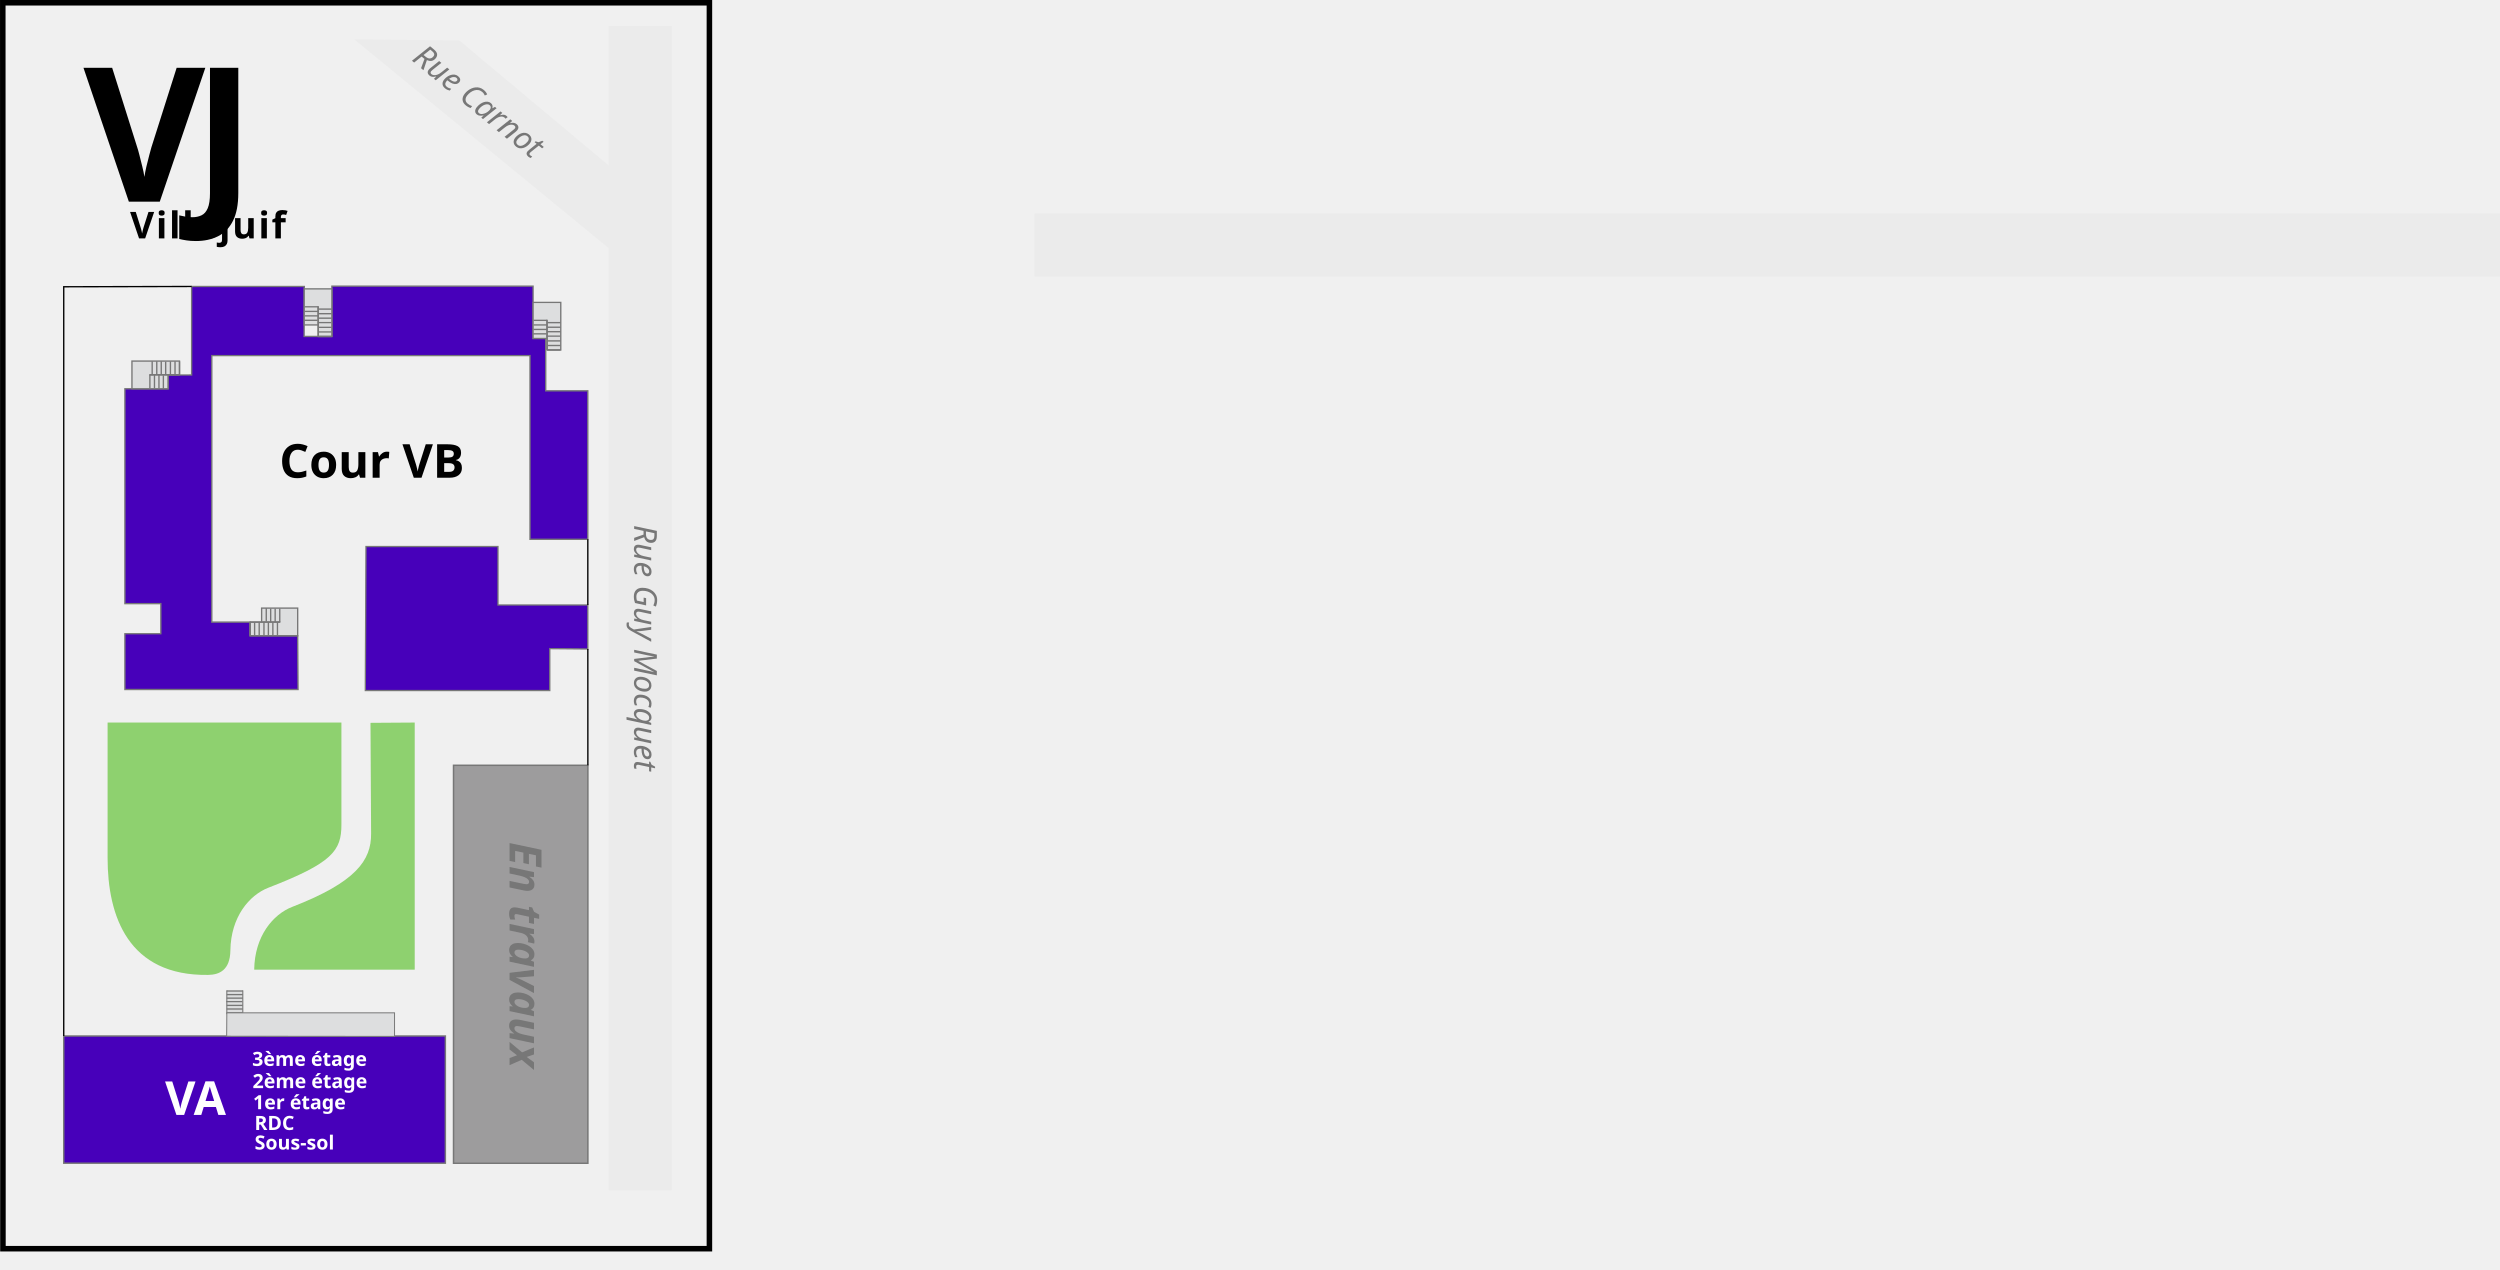
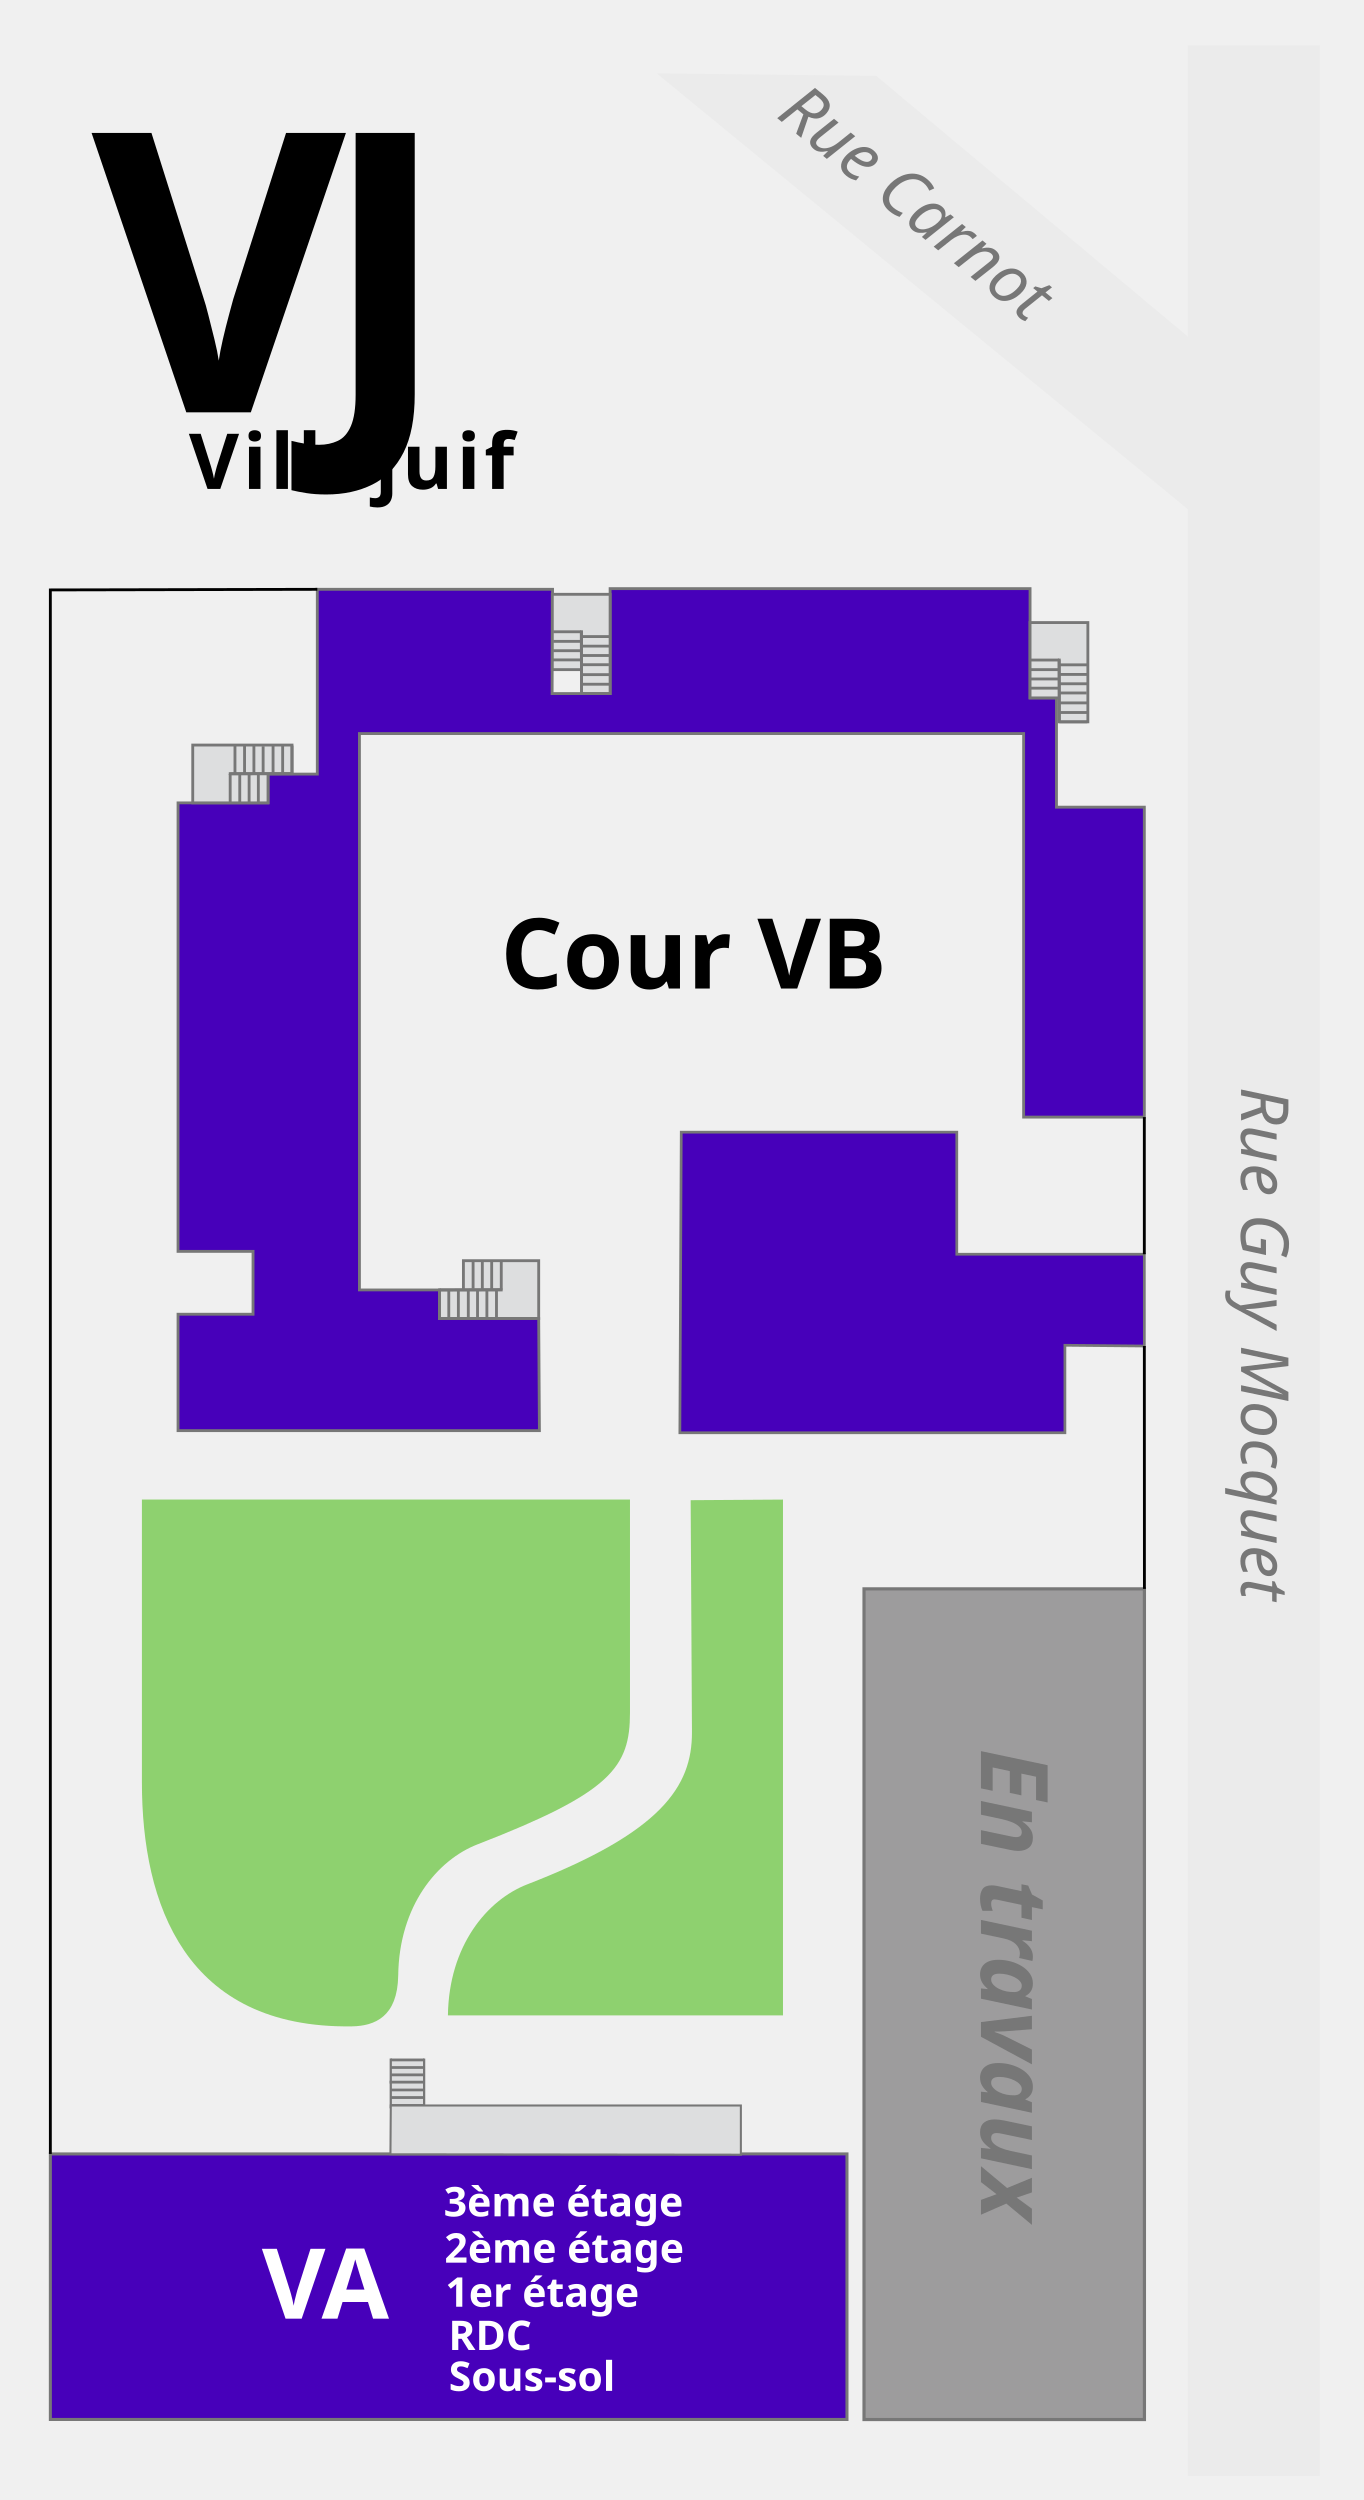
- <svg xmlns="http://www.w3.org/2000/svg" xmlns:xlink="http://www.w3.org/1999/xlink" width="100%" height="100%" id="svg2" version="1.1">
+ <svg xmlns="http://www.w3.org/2000/svg" xmlns:xlink="http://www.w3.org/1999/xlink" width="100%" height="100%" id="svg2" version="1.1" viewBox="0 0 600 1100">
  <defs id="defs4" />
  <g id="layer1" transform="translate(-161,62.63333)">
-     <path style="fill:#dddedf;fill-opacity:1;stroke:none;stroke-width:0.227;stroke-linecap:butt;stroke-linejoin:miter;stroke-miterlimit:4;stroke-dasharray:none;stroke-opacity:1" d="m 335.947,701.864 h 12.456 v 16.828 l -12.468,-0.141 z" id="path1121-0-1" />
-     <g id="g1409" transform="matrix(0,-0.8318015,0.8318015,0,-263.34,1014.065)">
+     <path style="fill:#dddedf;fill-opacity:1;stroke:none;stroke-width:0.27;stroke-linecap:butt;stroke-linejoin:miter;stroke-miterlimit:4;stroke-dasharray:none;stroke-opacity:1" d="m 332.905,843.744 h 14.829 v 20.035 l -14.844,-0.168 z" id="path1121-0-1" />
+     <g id="g1409" transform="matrix(0,-0.9903164,0.9903164,0,-380.5873,1215.441)">
      <path style="fill:none;fill-opacity:1;stroke:#777777;stroke-width:1px;stroke-linecap:butt;stroke-linejoin:miter;stroke-opacity:1" d="m 353.837,720.505 h 22.135" id="path1007-9" />
      <path style="fill:none;fill-opacity:1;stroke:#777777;stroke-width:1.232px;stroke-linecap:butt;stroke-linejoin:miter;stroke-opacity:1" d="m 365.471,720.005 v 14.927" id="path1011-51-1" />
      <path style="fill:none;fill-opacity:1;stroke:#777777;stroke-width:1.232px;stroke-linecap:butt;stroke-linejoin:miter;stroke-opacity:1" d="m 368.7,720.469 v 14.927" id="path1011-7-6-6" />
      <path style="fill:none;fill-opacity:1;stroke:#777777;stroke-width:1.232px;stroke-linecap:butt;stroke-linejoin:miter;stroke-opacity:1" d="m 371.976,720.469 v 14.927" id="path1011-2-4-6" />
      <path style="fill:none;fill-opacity:1;stroke:#777777;stroke-width:1.232px;stroke-linecap:butt;stroke-linejoin:miter;stroke-opacity:1" d="m 375.332,720.469 v 14.927" id="path1011-5-6-56" />
      <path style="fill:none;fill-opacity:1;stroke:#777777;stroke-width:1.232px;stroke-linecap:butt;stroke-linejoin:miter;stroke-opacity:1" d="m 358.638,720.378 v 14.927" id="path1011-2-4-0-8" />
      <path style="fill:none;fill-opacity:1;stroke:#777777;stroke-width:1.232px;stroke-linecap:butt;stroke-linejoin:miter;stroke-opacity:1" d="m 361.994,720.378 v 14.927" id="path1011-5-6-5-8" />
      <path style="fill:none;fill-opacity:1;stroke:#777777;stroke-width:1px;stroke-linecap:butt;stroke-linejoin:miter;stroke-opacity:1" d="m 353.808,735.324 h 22.135" id="path1007-9-8" />
      <path style="fill:none;fill-opacity:1;stroke:#777777;stroke-width:1.232px;stroke-linecap:butt;stroke-linejoin:miter;stroke-opacity:1" d="m 355.101,720.516 v 14.927" id="path1011-5-6-5-8-3" />
    </g>
-     <path style="fill:#dddedf;fill-opacity:1;stroke:none;stroke-width:1.056px;stroke-linecap:butt;stroke-linejoin:miter;stroke-opacity:1" d="m 362.823,417.098 v -10.617 h 27.823 v 21.365 l -36.688,-0.179 v -10.379 z" id="path1121" />
-     <path style="fill:#4700ba;fill-opacity:1;stroke:#777777;stroke-width:1.126;stroke-linecap:butt;stroke-linejoin:miter;stroke-miterlimit:4;stroke-dasharray:none;stroke-opacity:1" d="m 210.167,834.724 h 294.406 v -98.135 l -294.406,0.004 z" id="path3050" />
-     <text xml:space="preserve" style="font-style:normal;font-weight:normal;font-size:24.091px;line-height:0%;font-family:sans-serif;letter-spacing:0px;word-spacing:0px;fill:#ffffff;fill-opacity:1;stroke:none;stroke-width:2.008" x="288.342" y="797.468" id="text3832">
-       <tspan id="tspan3834" x="288.342" y="797.468" style="font-style:normal;font-variant:normal;font-weight:bold;font-stretch:normal;font-size:36.137px;line-height:1.25;font-family:'Atkinson Hyperlegible';-inkscape-font-specification:'Atkinson Hyperlegible Bold';fill:#ffffff;fill-opacity:1;stroke-width:2.008">VA</tspan>
+     <path style="fill:#dddedf;fill-opacity:1;stroke:none;stroke-width:1.257px;stroke-linecap:butt;stroke-linejoin:miter;stroke-opacity:1" d="m 364.903,504.711 v -12.641 h 33.125 v 25.436 l -43.679,-0.213 v -12.357 z" id="path1121" />
+     <path style="fill:#4700ba;fill-opacity:1;stroke:#777777;stroke-width:1.341;stroke-linecap:butt;stroke-linejoin:miter;stroke-miterlimit:4;stroke-dasharray:none;stroke-opacity:1" d="M 183.155,1001.923 H 533.665 V 885.086 l -350.51,0.005 z" id="path3050" />
+     <text xml:space="preserve" style="font-style:normal;font-weight:normal;font-size:28.682px;line-height:0%;font-family:sans-serif;letter-spacing:0px;word-spacing:0px;fill:#ffffff;fill-opacity:1;stroke:none;stroke-width:2.39" x="276.228" y="957.568" id="text3832">
+       <tspan id="tspan3834" x="276.228" y="957.568" style="font-style:normal;font-variant:normal;font-weight:bold;font-stretch:normal;font-size:43.023px;line-height:1.25;font-family:'Atkinson Hyperlegible';-inkscape-font-specification:'Atkinson Hyperlegible Bold';fill:#ffffff;fill-opacity:1;stroke-width:2.39">VA</tspan>
    </text>
-     <a xlink:href="map-vj-va3.svg" style="fill:#ffffff;fill-opacity:1" transform="matrix(1.182471,0,0,1.182471,-69.4383,-198.4469)" id="a4018">
+     <a xlink:href="map-vj-va3.svg" id="a4018" transform="matrix(1.407813,0,0,1.407813,-149.7341,-228.1372)" style="fill:#ffffff;fill-opacity:1">
      <text id="text3836" y="810.261" x="359.399" style="font-style:normal;font-weight:normal;font-size:12.8px;line-height:0%;font-family:sans-serif;letter-spacing:0px;word-spacing:0px;fill:#ffffff;fill-opacity:1;stroke:none;stroke-width:1.067" xml:space="preserve">
        <tspan y="810.261" x="359.399" id="tspan3838" style="font-style:normal;font-variant:normal;font-weight:bold;font-stretch:normal;font-size:12.8px;line-height:1.25;font-family:'Atkinson Hyperlegible';-inkscape-font-specification:'Atkinson Hyperlegible Bold';fill:#ffffff;fill-opacity:1;stroke-width:1.067">3ème étage</tspan>
      </text>
    </a>
-     <a xlink:href="map-vj-va2.svg" style="fill:#ffffff;fill-opacity:1" transform="matrix(1.182471,0,0,1.182471,-69.17107,-201.1192)" id="a4022">
+     <a xlink:href="map-vj-va2.svg" id="a4022" transform="matrix(1.407813,0,0,1.407813,-149.4159,-231.3187)" style="fill:#ffffff;fill-opacity:1">
      <text id="text3840" y="826.986" x="359.399" style="font-style:normal;font-weight:normal;font-size:12.8px;line-height:0%;font-family:sans-serif;letter-spacing:0px;word-spacing:0px;fill:#ffffff;fill-opacity:1;stroke:none;stroke-width:1.067" xml:space="preserve">
        <tspan id="tspan3844" y="826.986" x="359.399" style="font-style:normal;font-variant:normal;font-weight:bold;font-stretch:normal;font-size:12.8px;line-height:1.25;font-family:'Atkinson Hyperlegible';-inkscape-font-specification:'Atkinson Hyperlegible Bold';fill:#ffffff;fill-opacity:1;stroke-width:1.067">2ème étage</tspan>
      </text>
    </a>
-     <a xlink:href="map-vj-va1.svg" style="fill:#ffffff;fill-opacity:1" transform="matrix(1.182471,0,0,1.182471,-77.72249,-204.5932)" id="a4026">
+     <a xlink:href="map-vj-va1.svg" id="a4026" transform="matrix(1.407813,0,0,1.407813,-159.597,-235.4548)" style="fill:#ffffff;fill-opacity:1">
      <text id="text3848" y="843.71" x="366.936" style="font-style:normal;font-weight:normal;font-size:12.8px;line-height:0%;font-family:sans-serif;letter-spacing:0px;word-spacing:0px;fill:#ffffff;fill-opacity:1;stroke:none;stroke-width:1.067" xml:space="preserve">
        <tspan y="843.71" x="366.936" id="tspan3850" style="font-style:normal;font-variant:normal;font-weight:bold;font-stretch:normal;font-size:12.8px;line-height:1.25;font-family:'Atkinson Hyperlegible';-inkscape-font-specification:'Atkinson Hyperlegible Bold';fill:#ffffff;fill-opacity:1;stroke-width:1.067">1er étage</tspan>
      </text>
    </a>
-     <a xlink:href="map-vj-va0.svg" style="fill:#ffffff;fill-opacity:1" transform="matrix(1.182471,0,0,1.182471,-96.96319,-209.4034)" id="a4030">
+     <a xlink:href="map-vj-va0.svg" id="a4030" transform="matrix(1.407813,0,0,1.407813,-182.5043,-241.1816)" style="fill:#ffffff;fill-opacity:1">
      <text id="text3852" y="861.307" x="384.161" style="font-style:normal;font-weight:normal;font-size:12.8px;line-height:0%;font-family:sans-serif;letter-spacing:0px;word-spacing:0px;fill:#ffffff;fill-opacity:1;stroke:none;stroke-width:1.067" xml:space="preserve">
        <tspan y="861.307" x="384.161" id="tspan3854" style="font-style:normal;font-variant:normal;font-weight:bold;font-stretch:normal;font-size:12.8px;line-height:1.25;font-family:'Atkinson Hyperlegible';-inkscape-font-specification:'Atkinson Hyperlegible Bold';fill:#ffffff;fill-opacity:1;stroke-width:1.067">RDC</tspan>
      </text>
    </a>
-     <a xlink:href="map-vj-va-1.svg" style="fill:#ffffff;fill-opacity:1" transform="matrix(1.182471,0,0,1.182471,-82.7999,-214.2135)" id="a4034">
+     <a xlink:href="map-vj-va-1.svg" id="a4034" transform="matrix(1.407813,0,0,1.407813,-165.642,-246.9085)" style="fill:#ffffff;fill-opacity:1">
      <text id="text3856" y="878.144" x="372.268" style="font-style:normal;font-weight:normal;font-size:12.8px;line-height:0%;font-family:sans-serif;letter-spacing:0px;word-spacing:0px;fill:#ffffff;fill-opacity:1;stroke:none;stroke-width:1.067" xml:space="preserve">
        <tspan y="878.144" x="372.268" id="tspan3858" style="font-style:normal;font-variant:normal;font-weight:bold;font-stretch:normal;font-size:12.8px;line-height:1.25;font-family:'Atkinson Hyperlegible';-inkscape-font-specification:'Atkinson Hyperlegible Bold';fill:#ffffff;fill-opacity:1;stroke-width:1.067">Sous-sol</tspan>
      </text>
    </a>
-     <text xml:space="preserve" style="font-style:normal;font-weight:normal;font-size:24.091px;line-height:0%;font-family:sans-serif;letter-spacing:0px;word-spacing:0px;fill:#000000;fill-opacity:1;stroke:none;stroke-width:2.008" x="376.536" y="305.903" id="text3860">
-       <tspan id="tspan3862" x="376.536" y="305.903" style="font-style:normal;font-variant:normal;font-weight:bold;font-stretch:normal;font-size:36.137px;line-height:1.25;font-family:'Atkinson Hyperlegible';-inkscape-font-specification:'Atkinson Hyperlegible Bold';stroke-width:2.008">Cour VB</tspan>
+     <text xml:space="preserve" style="font-style:normal;font-weight:normal;font-size:28.682px;line-height:0%;font-family:sans-serif;letter-spacing:0px;word-spacing:0px;fill:#000000;fill-opacity:1;stroke:none;stroke-width:2.39" x="381.229" y="372.326" id="text3860">
+       <tspan id="tspan3862" x="381.229" y="372.326" style="font-style:normal;font-variant:normal;font-weight:bold;font-stretch:normal;font-size:43.023px;line-height:1.25;font-family:'Atkinson Hyperlegible';-inkscape-font-specification:'Atkinson Hyperlegible Bold';stroke-width:2.39">Cour VB</tspan>
    </text>
-     <path style="fill:none;stroke:#000000;stroke-width:4.267;stroke-linecap:butt;stroke-linejoin:miter;stroke-miterlimit:4;stroke-dasharray:none;stroke-opacity:1" d="M 708.267,900.653 V -60.489 H 163.146 l 0.122,961.13 z" id="path4038" />
-     <path style="fill:#ebebeb;fill-opacity:1;stroke:none;stroke-width:1.775px;stroke-linecap:butt;stroke-linejoin:miter;stroke-opacity:1" d="m 2089.608,150.781 v -48.784 l -1130.497,-3.1e-4 -4e-5,48.784 z" id="path3830-1" />
-     <path style="fill:#4700ba;fill-opacity:1;stroke:#777777;stroke-width:1.056px;stroke-linecap:butt;stroke-linejoin:miter;stroke-opacity:1" d="M 390.91,469.284 H 257.356 V 426.261 H 285.07 V 403.035 H 257.356 V 237.281 h 33.256 l -10e-6,-10.617 18.212,-0.022 v -68.279 h 86.942 l -0.169,38.535 h 21.442 v -38.799 h 155.196 v 40.383 h 9.766 v 40.383 H 614.467 V 353.414 H 569.861 V 211.679 H 324.397 v 205.609 h 29.561 v 10.558 h 36.688 z" id="path895" />
-     <path style="fill:#4700ba;fill-opacity:1;stroke:#777777;stroke-width:1.008px;stroke-linecap:butt;stroke-linejoin:miter;stroke-opacity:1" d="M 442.815,470.084 H 585.119 V 437.739 l 29.356,0.28 -0.008,-33.928 H 545.16 V 358.975 H 443.329 Z" id="path897" />
-     <path style="fill:#9d9c9d;fill-opacity:1;stroke:#777777;stroke-width:1.182px;stroke-linecap:butt;stroke-linejoin:miter;stroke-opacity:1" d="m 510.876,527.758 v 306.997 h 103.632 l -0.004,-306.997 z" id="path3050-7" />
-     <text xml:space="preserve" style="font-size:34.5px;line-height:1.25;font-family:Bahagia;-inkscape-font-specification:Bahagia;fill:#777777;fill-opacity:1;stroke-width:1.078" x="586.836" y="-554.097" id="text976" transform="rotate(90)">
-       <tspan id="tspan974" x="586.836" y="-554.097" style="font-style:italic;font-variant:normal;font-weight:bold;font-stretch:normal;font-size:34.5px;font-family:'Atkinson Hyperlegible';-inkscape-font-specification:'Atkinson Hyperlegible Bold Italic';fill:#777777;fill-opacity:1;stroke-width:1.078">En travaux</tspan>
+     <path style="fill:#4700ba;fill-opacity:1;stroke:#777777;stroke-width:1.257px;stroke-linecap:butt;stroke-linejoin:miter;stroke-opacity:1" d="M 398.342,566.842 H 239.337 v -51.221 h 32.995 V 487.968 H 239.337 V 290.626 h 39.594 l -10e-6,-12.641 21.682,-0.026 V 196.669 H 404.124 l -0.201,45.879 h 25.528 v -46.193 h 184.772 v 48.078 h 11.627 v 48.078 h 38.651 V 428.891 H 611.395 V 260.145 H 319.154 v 244.791 h 35.195 v 12.57 h 43.679 z" id="path895" />
+     <path style="fill:#4700ba;fill-opacity:1;stroke:#777777;stroke-width:1.2px;stroke-linecap:butt;stroke-linejoin:miter;stroke-opacity:1" d="m 460.138,567.794 h 169.423 v -38.509 l 34.95,0.333 -0.009,-40.393 H 581.987 V 435.512 H 460.75 Z" id="path897" />
+     <path style="fill:#9d9c9d;fill-opacity:1;stroke:#777777;stroke-width:1.407px;stroke-linecap:butt;stroke-linejoin:miter;stroke-opacity:1" d="m 541.17,636.459 v 365.501 h 123.381 l -0.005,-365.501 z" id="path3050-7" />
+     <text xml:space="preserve" style="font-size:41.074px;line-height:1.25;font-family:Bahagia;-inkscape-font-specification:Bahagia;fill:#777777;fill-opacity:1;stroke-width:1.284" x="706.796" y="-592.627" id="text976" transform="rotate(90)">
+       <tspan id="tspan974" x="706.796" y="-592.627" style="font-style:italic;font-variant:normal;font-weight:bold;font-stretch:normal;font-size:41.074px;font-family:'Atkinson Hyperlegible';-inkscape-font-specification:'Atkinson Hyperlegible Bold Italic';fill:#777777;fill-opacity:1;stroke-width:1.284">En travaux</tspan>
    </text>
-     <path style="fill:#ebebeb;fill-opacity:1;stroke:none;stroke-width:1.582px;stroke-linecap:butt;stroke-linejoin:miter;stroke-opacity:1" d="m 630.549,855.651 h 48.784 l 3e-4,-898.299 -48.784,-3.2e-5 z" id="path3830-1-7" />
-     <path style="fill:#4abb16;fill-opacity:0.593;stroke:none;stroke-width:1.056px;stroke-linecap:butt;stroke-linejoin:miter;stroke-opacity:1" d="m 321.546,689.455 c -61.594,0.858 -77.544,-45.252 -77.544,-90.189 v -104.505 h 180.378 v 78.736 c 0,20.231 -6.913,29.532 -56.309,48.673 -14.819,5.743 -28.996,22.601 -29.347,48.435 -0.208,15.316 -8.679,18.731 -17.179,18.849 z" id="path941" />
-     <path style="fill:#4abb16;fill-opacity:0.593;stroke:none;stroke-width:1.056px;stroke-linecap:butt;stroke-linejoin:miter;stroke-opacity:1" d="M 480.928,685.393 V 494.761 l -34.119,0.233 0.477,85.656 c 0.113,20.231 -11.446,37.167 -60.842,56.309 -14.819,5.743 -28.996,22.601 -29.347,48.435 z" id="path941-2" />
-     <path style="fill:none;stroke:#000000;stroke-width:1.056px;stroke-linecap:butt;stroke-linejoin:miter;stroke-opacity:1" d="M 210.167,736.593 V 158.586 l 98.658,-0.224" id="path958" />
-     <path style="fill:none;stroke:#000000;stroke-width:1.056px;stroke-linecap:butt;stroke-linejoin:miter;stroke-opacity:1" d="m 614.504,527.758 -0.029,-89.74" id="path960" />
-     <path style="fill:none;stroke:#000000;stroke-width:1.056px;stroke-linecap:butt;stroke-linejoin:miter;stroke-opacity:1" d="m 614.467,404.091 v -50.676" id="path962" />
-     <path style="fill:#ebebeb;fill-opacity:1;stroke:none;stroke-width:0.758px;stroke-linecap:butt;stroke-linejoin:miter;stroke-opacity:1" d="M 642.442,138.514 673.749,101.1 515.417,-31.39 434.252,-32.329 Z" id="path3830-1-7-6" />
-     <text xml:space="preserve" style="font-size:24.508px;line-height:1.25;font-family:Bahagia;-inkscape-font-specification:Bahagia;fill:#777777;fill-opacity:1;stroke-width:1.021" x="511.929" y="-316.003" id="text1452-5-2-3-9-7" transform="rotate(39.38663)">
-       <tspan x="511.929" y="-316.003" style="font-style:italic;font-variant:normal;font-weight:normal;font-stretch:normal;font-size:24.508px;font-family:'Atkinson Hyperlegible';-inkscape-font-specification:'Atkinson Hyperlegible Italic';font-variant-ligatures:normal;font-variant-caps:normal;font-variant-numeric:normal;font-variant-east-asian:normal;text-align:end;text-anchor:end;fill:#777777;fill-opacity:1;stroke-width:1.021" id="tspan1541-4-3-2-6">Rue Carnot</tspan>
+     <path style="fill:#ebebeb;fill-opacity:1;stroke:none;stroke-width:1.883px;stroke-linecap:butt;stroke-linejoin:miter;stroke-opacity:1" d="m 683.649,1026.839 h 58.08 l 3.6e-4,-1069.487 -58.08,-3.8e-5 z" id="path3830-1-7" />
+     <path style="fill:#4abb16;fill-opacity:0.593;stroke:none;stroke-width:1.257px;stroke-linecap:butt;stroke-linejoin:miter;stroke-opacity:1" d="M 315.759,828.97 C 242.428,829.992 223.439,775.094 223.439,721.594 V 597.174 h 214.752 v 93.741 c 0,24.086 -8.23,35.16 -67.039,57.949 -17.643,6.837 -34.522,26.908 -34.94,57.665 -0.248,18.235 -10.333,22.3 -20.453,22.441 z" id="path941" />
+     <path style="fill:#4abb16;fill-opacity:0.593;stroke:none;stroke-width:1.257px;stroke-linecap:butt;stroke-linejoin:miter;stroke-opacity:1" d="M 505.514,824.134 V 597.174 l -40.621,0.277 0.568,101.979 c 0.134,24.086 -13.627,44.25 -72.436,67.039 -17.643,6.837 -34.522,26.908 -34.94,57.665 z" id="path941-2" />
+     <path style="fill:none;stroke:#000000;stroke-width:1.257px;stroke-linecap:butt;stroke-linejoin:miter;stroke-opacity:1" d="M 183.155,885.091 V 196.935 l 117.459,-0.266" id="path958" />
+     <path style="fill:none;stroke:#000000;stroke-width:1.257px;stroke-linecap:butt;stroke-linejoin:miter;stroke-opacity:1" d="M 664.546,636.459 664.511,529.618" id="path960" />
+     <path style="fill:none;stroke:#000000;stroke-width:1.257px;stroke-linecap:butt;stroke-linejoin:miter;stroke-opacity:1" d="M 664.501,489.225 V 428.891" id="path962" />
+     <path style="fill:#ebebeb;fill-opacity:1;stroke:none;stroke-width:0.903px;stroke-linecap:butt;stroke-linejoin:miter;stroke-opacity:1" d="M 697.808,173.037 735.081,128.494 546.576,-29.245 449.943,-30.363 Z" id="path3830-1-7-6" />
+     <text xml:space="preserve" style="font-size:29.179px;line-height:1.25;font-family:Bahagia;-inkscape-font-specification:Bahagia;fill:#777777;fill-opacity:1;stroke-width:1.216" x="562.812" y="-327.387" id="text1452-5-2-3-9-7" transform="rotate(39.38663)">
+       <tspan x="562.812" y="-327.387" style="font-style:italic;font-variant:normal;font-weight:normal;font-stretch:normal;font-size:29.179px;font-family:'Atkinson Hyperlegible';-inkscape-font-specification:'Atkinson Hyperlegible Italic';font-variant-ligatures:normal;font-variant-caps:normal;font-variant-numeric:normal;font-variant-east-asian:normal;text-align:end;text-anchor:end;fill:#777777;fill-opacity:1;stroke-width:1.216" id="tspan1541-4-3-2-6">Rue Carnot</tspan>
    </text>
-     <text xml:space="preserve" style="font-size:24.508px;line-height:1.25;font-family:Bahagia;-inkscape-font-specification:Bahagia;fill:#777777;fill-opacity:1;stroke-width:1.021" x="563.782" y="-650.217" id="text1452-5-2-3-9-7-2" transform="rotate(90)">
-       <tspan x="563.782" y="-650.217" style="font-style:italic;font-variant:normal;font-weight:normal;font-stretch:normal;font-size:24.508px;font-family:'Atkinson Hyperlegible';-inkscape-font-specification:'Atkinson Hyperlegible Italic';font-variant-ligatures:normal;font-variant-caps:normal;font-variant-numeric:normal;font-variant-east-asian:normal;text-align:end;text-anchor:end;fill:#777777;fill-opacity:1;stroke-width:1.021" id="tspan1541-4-3-2-6-3">Rue Guy Mocquet</tspan>
+     <text xml:space="preserve" style="font-size:29.179px;line-height:1.25;font-family:Bahagia;-inkscape-font-specification:Bahagia;fill:#777777;fill-opacity:1;stroke-width:1.216" x="679.348" y="-707.064" id="text1452-5-2-3-9-7-2" transform="rotate(90)">
+       <tspan x="679.348" y="-707.064" style="font-style:italic;font-variant:normal;font-weight:normal;font-stretch:normal;font-size:29.179px;font-family:'Atkinson Hyperlegible';-inkscape-font-specification:'Atkinson Hyperlegible Italic';font-variant-ligatures:normal;font-variant-caps:normal;font-variant-numeric:normal;font-variant-east-asian:normal;text-align:end;text-anchor:end;fill:#777777;fill-opacity:1;stroke-width:1.216" id="tspan1541-4-3-2-6-3">Rue Guy Mocquet</tspan>
    </text>
-     <text xml:space="preserve" style="font-style:normal;font-weight:normal;font-size:43.386px;line-height:0%;font-family:sans-serif;letter-spacing:-9.43px;word-spacing:0px;fill:#000000;fill-opacity:1;stroke:none;stroke-width:3.616" x="225.399" y="92.941" id="text4217">
-       <tspan id="tspan4219" x="225.399" y="92.941" style="font-style:normal;font-variant:normal;font-weight:bold;font-stretch:normal;font-size:144.621px;line-height:1.25;font-family:'Atkinson Hyperlegible';-inkscape-font-specification:'Atkinson Hyperlegible Bold';stroke-width:3.616">VJ</tspan>
+     <text xml:space="preserve" style="font-style:normal;font-weight:normal;font-size:51.654px;line-height:0%;font-family:sans-serif;letter-spacing:-11.227px;word-spacing:0px;fill:#000000;fill-opacity:1;stroke:none;stroke-width:4.305" x="201.29" y="118.78" id="text4217">
+       <tspan id="tspan4219" x="201.29" y="118.78" style="font-style:normal;font-variant:normal;font-weight:bold;font-stretch:normal;font-size:172.182px;line-height:1.25;font-family:'Atkinson Hyperlegible';-inkscape-font-specification:'Atkinson Hyperlegible Bold';stroke-width:4.305">VJ</tspan>
    </text>
-     <text xml:space="preserve" style="font-style:normal;font-weight:normal;font-size:8.564px;line-height:0%;font-family:sans-serif;letter-spacing:1.432px;word-spacing:0px;fill:#000000;fill-opacity:1;stroke:none;stroke-width:0.714" x="261.356" y="121.258" id="text4217-3">
-       <tspan id="tspan4219-4" x="261.356" y="121.258" style="font-style:normal;font-variant:normal;font-weight:bold;font-stretch:normal;font-size:28.545px;line-height:1.25;font-family:'Atkinson Hyperlegible';-inkscape-font-specification:'Atkinson Hyperlegible Bold';stroke-width:0.714">Villejuif</tspan>
+     <text xml:space="preserve" style="font-style:normal;font-weight:normal;font-size:10.195px;line-height:0%;font-family:sans-serif;letter-spacing:1.705px;word-spacing:0px;fill:#000000;fill-opacity:1;stroke:none;stroke-width:0.85" x="244.099" y="152.494" id="text4217-3">
+       <tspan id="tspan4219-4" x="244.099" y="152.494" style="font-style:normal;font-variant:normal;font-weight:bold;font-stretch:normal;font-size:33.985px;line-height:1.25;font-family:'Atkinson Hyperlegible';-inkscape-font-specification:'Atkinson Hyperlegible Bold';stroke-width:0.85">Villejuif</tspan>
    </text>
-     <path style="fill:none;fill-opacity:1;stroke:#777777;stroke-width:1.056px;stroke-linecap:butt;stroke-linejoin:miter;stroke-opacity:1" d="m 353.958,417.288 h 23.369" id="path1007" />
-     <path style="fill:none;fill-opacity:1;stroke:#777777;stroke-width:1.056px;stroke-linecap:butt;stroke-linejoin:miter;stroke-opacity:1" d="m 353.958,417.288 v 10.558 h 36.688 V 406.481 H 362.823 V 417.098" id="path1009" />
-     <path style="fill:none;fill-opacity:1;stroke:#777777;stroke-width:1.056px;stroke-linecap:butt;stroke-linejoin:miter;stroke-opacity:1" d="m 366.402,406.481 v 10.379" id="path1011" />
-     <path style="fill:none;fill-opacity:1;stroke:#777777;stroke-width:1.056px;stroke-linecap:butt;stroke-linejoin:miter;stroke-opacity:1" d="m 369.811,406.803 v 10.379" id="path1011-7" />
-     <path style="fill:none;fill-opacity:1;stroke:#777777;stroke-width:1.056px;stroke-linecap:butt;stroke-linejoin:miter;stroke-opacity:1" d="m 373.269,406.803 v 10.379" id="path1011-2" />
-     <path style="fill:none;fill-opacity:1;stroke:#777777;stroke-width:1.056px;stroke-linecap:butt;stroke-linejoin:miter;stroke-opacity:1" d="m 376.812,406.803 v 10.379" id="path1011-5" />
-     <path style="fill:none;fill-opacity:1;stroke:#777777;stroke-width:1.056px;stroke-linecap:butt;stroke-linejoin:miter;stroke-opacity:1" d="m 364.63,417.028 v 10.379" id="path1011-51" />
-     <path style="fill:none;fill-opacity:1;stroke:#777777;stroke-width:1.056px;stroke-linecap:butt;stroke-linejoin:miter;stroke-opacity:1" d="m 368.039,417.351 v 10.379" id="path1011-7-6" />
-     <path style="fill:none;fill-opacity:1;stroke:#777777;stroke-width:1.056px;stroke-linecap:butt;stroke-linejoin:miter;stroke-opacity:1" d="m 371.498,417.351 v 10.379" id="path1011-2-4" />
-     <path style="fill:none;fill-opacity:1;stroke:#777777;stroke-width:1.056px;stroke-linecap:butt;stroke-linejoin:miter;stroke-opacity:1" d="m 375.041,417.351 v 10.379" id="path1011-5-6" />
-     <path style="fill:none;fill-opacity:1;stroke:#777777;stroke-width:1.056px;stroke-linecap:butt;stroke-linejoin:miter;stroke-opacity:1" d="m 376.812,417.182 -22.854,0.106 v 10.379" id="path1011-7-6-1" />
-     <path style="fill:none;fill-opacity:1;stroke:#777777;stroke-width:1.056px;stroke-linecap:butt;stroke-linejoin:miter;stroke-opacity:1" d="m 357.417,417.288 v 10.379" id="path1011-2-4-0" />
-     <path style="fill:none;fill-opacity:1;stroke:#777777;stroke-width:1.056px;stroke-linecap:butt;stroke-linejoin:miter;stroke-opacity:1" d="m 360.96,417.288 v 10.379" id="path1011-5-6-5" />
-     <g id="g1191" transform="matrix(-1.055758,0,0,-1.055758,581.3568,483.051)">
+     <path style="fill:none;fill-opacity:1;stroke:#777777;stroke-width:1.257px;stroke-linecap:butt;stroke-linejoin:miter;stroke-opacity:1" d="m 354.348,504.937 h 27.822" id="path1007" />
+     <path style="fill:none;fill-opacity:1;stroke:#777777;stroke-width:1.257px;stroke-linecap:butt;stroke-linejoin:miter;stroke-opacity:1" d="m 354.348,504.937 v 12.57 h 43.679 v -25.436 h -33.125 v 12.641" id="path1009" />
+     <path style="fill:none;fill-opacity:1;stroke:#777777;stroke-width:1.257px;stroke-linecap:butt;stroke-linejoin:miter;stroke-opacity:1" d="m 369.163,492.07 v 12.357" id="path1011" />
+     <path style="fill:none;fill-opacity:1;stroke:#777777;stroke-width:1.257px;stroke-linecap:butt;stroke-linejoin:miter;stroke-opacity:1" d="m 373.222,492.454 v 12.357" id="path1011-7" />
+     <path style="fill:none;fill-opacity:1;stroke:#777777;stroke-width:1.257px;stroke-linecap:butt;stroke-linejoin:miter;stroke-opacity:1" d="m 377.34,492.454 v 12.357" id="path1011-2" />
+     <path style="fill:none;fill-opacity:1;stroke:#777777;stroke-width:1.257px;stroke-linecap:butt;stroke-linejoin:miter;stroke-opacity:1" d="m 381.558,492.454 v 12.357" id="path1011-5" />
+     <path style="fill:none;fill-opacity:1;stroke:#777777;stroke-width:1.257px;stroke-linecap:butt;stroke-linejoin:miter;stroke-opacity:1" d="m 367.054,504.628 v 12.357" id="path1011-51" />
+     <path style="fill:none;fill-opacity:1;stroke:#777777;stroke-width:1.257px;stroke-linecap:butt;stroke-linejoin:miter;stroke-opacity:1" d="m 371.113,505.012 v 12.357" id="path1011-7-6" />
+     <path style="fill:none;fill-opacity:1;stroke:#777777;stroke-width:1.257px;stroke-linecap:butt;stroke-linejoin:miter;stroke-opacity:1" d="m 375.231,505.012 v 12.357" id="path1011-2-4" />
+     <path style="fill:none;fill-opacity:1;stroke:#777777;stroke-width:1.257px;stroke-linecap:butt;stroke-linejoin:miter;stroke-opacity:1" d="m 379.449,505.012 v 12.357" id="path1011-5-6" />
+     <path style="fill:none;fill-opacity:1;stroke:#777777;stroke-width:1.257px;stroke-linecap:butt;stroke-linejoin:miter;stroke-opacity:1" d="m 381.558,504.811 -27.21,0.126 v 12.357" id="path1011-7-6-1" />
+     <path style="fill:none;fill-opacity:1;stroke:#777777;stroke-width:1.257px;stroke-linecap:butt;stroke-linejoin:miter;stroke-opacity:1" d="m 358.466,504.937 v 12.357" id="path1011-2-4-0" />
+     <path style="fill:none;fill-opacity:1;stroke:#777777;stroke-width:1.257px;stroke-linecap:butt;stroke-linejoin:miter;stroke-opacity:1" d="m 362.684,504.937 v 12.357" id="path1011-5-6-5" />
+     <g id="g1191" transform="matrix(-1.256952,0,0,-1.256952,625.0819,583.2325)">
      <path style="fill:#dddedf;fill-opacity:1;stroke:none;stroke-width:1px;stroke-linecap:butt;stroke-linejoin:miter;stroke-opacity:1" d="m 275.389,242.847 v -10.057 h 26.353 v 20.236 l -34.75,-0.169 v -9.831 z" id="path1121-3" />
      <path style="fill:none;fill-opacity:1;stroke:#777777;stroke-width:1px;stroke-linecap:butt;stroke-linejoin:miter;stroke-opacity:1" d="m 266.992,243.026 h 22.135" id="path1007-2" />
      <path style="fill:none;fill-opacity:1;stroke:#777777;stroke-width:1px;stroke-linecap:butt;stroke-linejoin:miter;stroke-opacity:1" d="m 266.992,243.026 v 10 h 34.75 v -20.236 h -26.353 v 10.057" id="path1009-5" />
      <path style="fill:none;fill-opacity:1;stroke:#777777;stroke-width:1px;stroke-linecap:butt;stroke-linejoin:miter;stroke-opacity:1" d="m 278.779,232.79 v 9.831" id="path1011-6" />
      <path style="fill:none;fill-opacity:1;stroke:#777777;stroke-width:1px;stroke-linecap:butt;stroke-linejoin:miter;stroke-opacity:1" d="m 282.008,233.096 v 9.831" id="path1011-7-5" />
      <path style="fill:none;fill-opacity:1;stroke:#777777;stroke-width:1px;stroke-linecap:butt;stroke-linejoin:miter;stroke-opacity:1" d="m 285.284,233.096 v 9.831" id="path1011-2-6" />
      <path style="fill:none;fill-opacity:1;stroke:#777777;stroke-width:1px;stroke-linecap:butt;stroke-linejoin:miter;stroke-opacity:1" d="m 288.639,233.096 v 9.831" id="path1011-5-4" />
      <path style="fill:none;fill-opacity:1;stroke:#777777;stroke-width:1px;stroke-linecap:butt;stroke-linejoin:miter;stroke-opacity:1" d="m 277.101,242.781 v 9.831" id="path1011-51-8" />
      <path style="fill:none;fill-opacity:1;stroke:#777777;stroke-width:1px;stroke-linecap:butt;stroke-linejoin:miter;stroke-opacity:1" d="m 280.33,243.086 v 9.831" id="path1011-7-6-9" />
      <path style="fill:none;fill-opacity:1;stroke:#777777;stroke-width:1px;stroke-linecap:butt;stroke-linejoin:miter;stroke-opacity:1" d="m 283.606,243.086 v 9.831" id="path1011-2-4-3" />
      <path style="fill:none;fill-opacity:1;stroke:#777777;stroke-width:1px;stroke-linecap:butt;stroke-linejoin:miter;stroke-opacity:1" d="m 286.962,243.086 v 9.831" id="path1011-5-6-6" />
      <path style="fill:none;fill-opacity:1;stroke:#777777;stroke-width:1px;stroke-linecap:butt;stroke-linejoin:miter;stroke-opacity:1" d="m 288.639,242.927 -21.647,0.1 v 9.831" id="path1011-7-6-1-4" />
      <path style="fill:none;fill-opacity:1;stroke:#777777;stroke-width:1px;stroke-linecap:butt;stroke-linejoin:miter;stroke-opacity:1" d="m 270.268,243.026 v 9.831" id="path1011-2-4-0-5" />
      <path style="fill:none;fill-opacity:1;stroke:#777777;stroke-width:1px;stroke-linecap:butt;stroke-linejoin:miter;stroke-opacity:1" d="m 273.624,243.026 v 9.831" id="path1011-5-6-5-2" />
    </g>
-     <g id="g1191-8" transform="matrix(0,-1.055758,1.055758,0,149.905,478.7773)">
+     <g id="g1191-8" transform="matrix(0,-1.256952,1.256952,0,111.409,578.1444)">
      <path style="fill:#dddedf;fill-opacity:1;stroke:none;stroke-width:1px;stroke-linecap:butt;stroke-linejoin:miter;stroke-opacity:1" d="m 275.389,242.847 v -10.057 h 26.353 v 20.236 l -34.75,-0.169 v -9.831 z" id="path1121-3-0" />
      <path style="fill:none;fill-opacity:1;stroke:#777777;stroke-width:1px;stroke-linecap:butt;stroke-linejoin:miter;stroke-opacity:1" d="m 266.992,243.026 h 22.135" id="path1007-2-1" />
      <path style="fill:none;fill-opacity:1;stroke:#777777;stroke-width:1px;stroke-linecap:butt;stroke-linejoin:miter;stroke-opacity:1" d="m 266.992,243.026 v 10 h 34.75 v -20.236 h -26.353 v 10.057" id="path1009-5-6" />
      <path style="fill:none;fill-opacity:1;stroke:#777777;stroke-width:1px;stroke-linecap:butt;stroke-linejoin:miter;stroke-opacity:1" d="m 278.779,232.79 v 9.831" id="path1011-6-0" />
      <path style="fill:none;fill-opacity:1;stroke:#777777;stroke-width:1px;stroke-linecap:butt;stroke-linejoin:miter;stroke-opacity:1" d="m 282.008,233.096 v 9.831" id="path1011-7-5-8" />
      <path style="fill:none;fill-opacity:1;stroke:#777777;stroke-width:1px;stroke-linecap:butt;stroke-linejoin:miter;stroke-opacity:1" d="m 285.284,233.096 v 9.831" id="path1011-2-6-5" />
      <path style="fill:none;fill-opacity:1;stroke:#777777;stroke-width:1px;stroke-linecap:butt;stroke-linejoin:miter;stroke-opacity:1" d="m 288.639,233.096 v 9.831" id="path1011-5-4-1" />
      <path style="fill:none;fill-opacity:1;stroke:#777777;stroke-width:1px;stroke-linecap:butt;stroke-linejoin:miter;stroke-opacity:1" d="m 277.101,242.781 v 9.831" id="path1011-51-8-6" />
      <path style="fill:none;fill-opacity:1;stroke:#777777;stroke-width:1px;stroke-linecap:butt;stroke-linejoin:miter;stroke-opacity:1" d="m 280.33,243.086 v 9.831" id="path1011-7-6-9-9" />
      <path style="fill:none;fill-opacity:1;stroke:#777777;stroke-width:1px;stroke-linecap:butt;stroke-linejoin:miter;stroke-opacity:1" d="m 283.606,243.086 v 9.831" id="path1011-2-4-3-8" />
      <path style="fill:none;fill-opacity:1;stroke:#777777;stroke-width:1px;stroke-linecap:butt;stroke-linejoin:miter;stroke-opacity:1" d="m 286.962,243.086 v 9.831" id="path1011-5-6-6-8" />
      <path style="fill:none;fill-opacity:1;stroke:#777777;stroke-width:1px;stroke-linecap:butt;stroke-linejoin:miter;stroke-opacity:1" d="m 288.639,242.927 -21.647,0.1 v 9.831" id="path1011-7-6-1-4-7" />
      <path style="fill:none;fill-opacity:1;stroke:#777777;stroke-width:1px;stroke-linecap:butt;stroke-linejoin:miter;stroke-opacity:1" d="m 270.268,243.026 v 9.831" id="path1011-2-4-0-5-9" />
      <path style="fill:none;fill-opacity:1;stroke:#777777;stroke-width:1px;stroke-linecap:butt;stroke-linejoin:miter;stroke-opacity:1" d="m 273.624,243.026 v 9.831" id="path1011-5-6-5-2-1" />
    </g>
-     <g id="g1191-8-0" transform="matrix(0,-1.055758,1.055758,0,326.466,489.2257)">
+     <g id="g1191-8-0" transform="matrix(0,-1.256952,1.256952,0,321.617,590.584)">
      <path style="fill:#dddedf;fill-opacity:1;stroke:none;stroke-width:1px;stroke-linecap:butt;stroke-linejoin:miter;stroke-opacity:1" d="m 275.389,242.847 v -10.057 h 26.353 v 20.236 l -34.75,-0.169 v -9.831 z" id="path1121-3-0-9" />
      <path style="fill:none;fill-opacity:1;stroke:#777777;stroke-width:1px;stroke-linecap:butt;stroke-linejoin:miter;stroke-opacity:1" d="m 266.992,243.026 h 22.135" id="path1007-2-1-8" />
      <path style="fill:none;fill-opacity:1;stroke:#777777;stroke-width:1px;stroke-linecap:butt;stroke-linejoin:miter;stroke-opacity:1" d="m 266.992,243.026 v 10 h 34.75 v -20.236 h -26.353 v 10.057" id="path1009-5-6-1" />
      <path style="fill:none;fill-opacity:1;stroke:#777777;stroke-width:1px;stroke-linecap:butt;stroke-linejoin:miter;stroke-opacity:1" d="m 278.779,232.79 v 9.831" id="path1011-6-0-2" />
      <path style="fill:none;fill-opacity:1;stroke:#777777;stroke-width:1px;stroke-linecap:butt;stroke-linejoin:miter;stroke-opacity:1" d="m 282.008,233.096 v 9.831" id="path1011-7-5-8-7" />
      <path style="fill:none;fill-opacity:1;stroke:#777777;stroke-width:1px;stroke-linecap:butt;stroke-linejoin:miter;stroke-opacity:1" d="m 285.284,233.096 v 9.831" id="path1011-2-6-5-8" />
      <path style="fill:none;fill-opacity:1;stroke:#777777;stroke-width:1px;stroke-linecap:butt;stroke-linejoin:miter;stroke-opacity:1" d="m 288.639,233.096 v 9.831" id="path1011-5-4-1-6" />
      <path style="fill:none;fill-opacity:1;stroke:#777777;stroke-width:1px;stroke-linecap:butt;stroke-linejoin:miter;stroke-opacity:1" d="m 277.101,242.781 v 9.831" id="path1011-51-8-6-6" />
      <path style="fill:none;fill-opacity:1;stroke:#777777;stroke-width:1px;stroke-linecap:butt;stroke-linejoin:miter;stroke-opacity:1" d="m 280.33,243.086 v 9.831" id="path1011-7-6-9-9-9" />
      <path style="fill:none;fill-opacity:1;stroke:#777777;stroke-width:1px;stroke-linecap:butt;stroke-linejoin:miter;stroke-opacity:1" d="m 283.606,243.086 v 9.831" id="path1011-2-4-3-8-9" />
      <path style="fill:none;fill-opacity:1;stroke:#777777;stroke-width:1px;stroke-linecap:butt;stroke-linejoin:miter;stroke-opacity:1" d="m 286.962,243.086 v 9.831" id="path1011-5-6-6-8-8" />
      <path style="fill:none;fill-opacity:1;stroke:#777777;stroke-width:1px;stroke-linecap:butt;stroke-linejoin:miter;stroke-opacity:1" d="m 288.639,242.927 -21.647,0.1 v 9.831" id="path1011-7-6-1-4-7-9" />
      <path style="fill:none;fill-opacity:1;stroke:#777777;stroke-width:1px;stroke-linecap:butt;stroke-linejoin:miter;stroke-opacity:1" d="m 270.268,243.026 v 9.831" id="path1011-2-4-0-5-9-7" />
      <path style="fill:none;fill-opacity:1;stroke:#777777;stroke-width:1px;stroke-linecap:butt;stroke-linejoin:miter;stroke-opacity:1" d="m 273.624,243.026 v 9.831" id="path1011-5-6-5-2-1-2" />
    </g>
-     <path style="fill:#dddedf;fill-opacity:1;stroke:#777777;stroke-width:0.761;stroke-linecap:butt;stroke-linejoin:miter;stroke-miterlimit:4;stroke-dasharray:none;stroke-opacity:1" d="m 335.987,718.692 h 129.372 v 18.181 l -129.504,-0.152 z" id="path1121-0" />
+     <path style="fill:#dddedf;fill-opacity:1;stroke:#777777;stroke-width:0.906;stroke-linecap:butt;stroke-linejoin:miter;stroke-miterlimit:4;stroke-dasharray:none;stroke-opacity:1" d="m 332.952,863.779 h 154.027 v 21.645 l -154.184,-0.181 z" id="path1121-0" />
  </g>
</svg>
